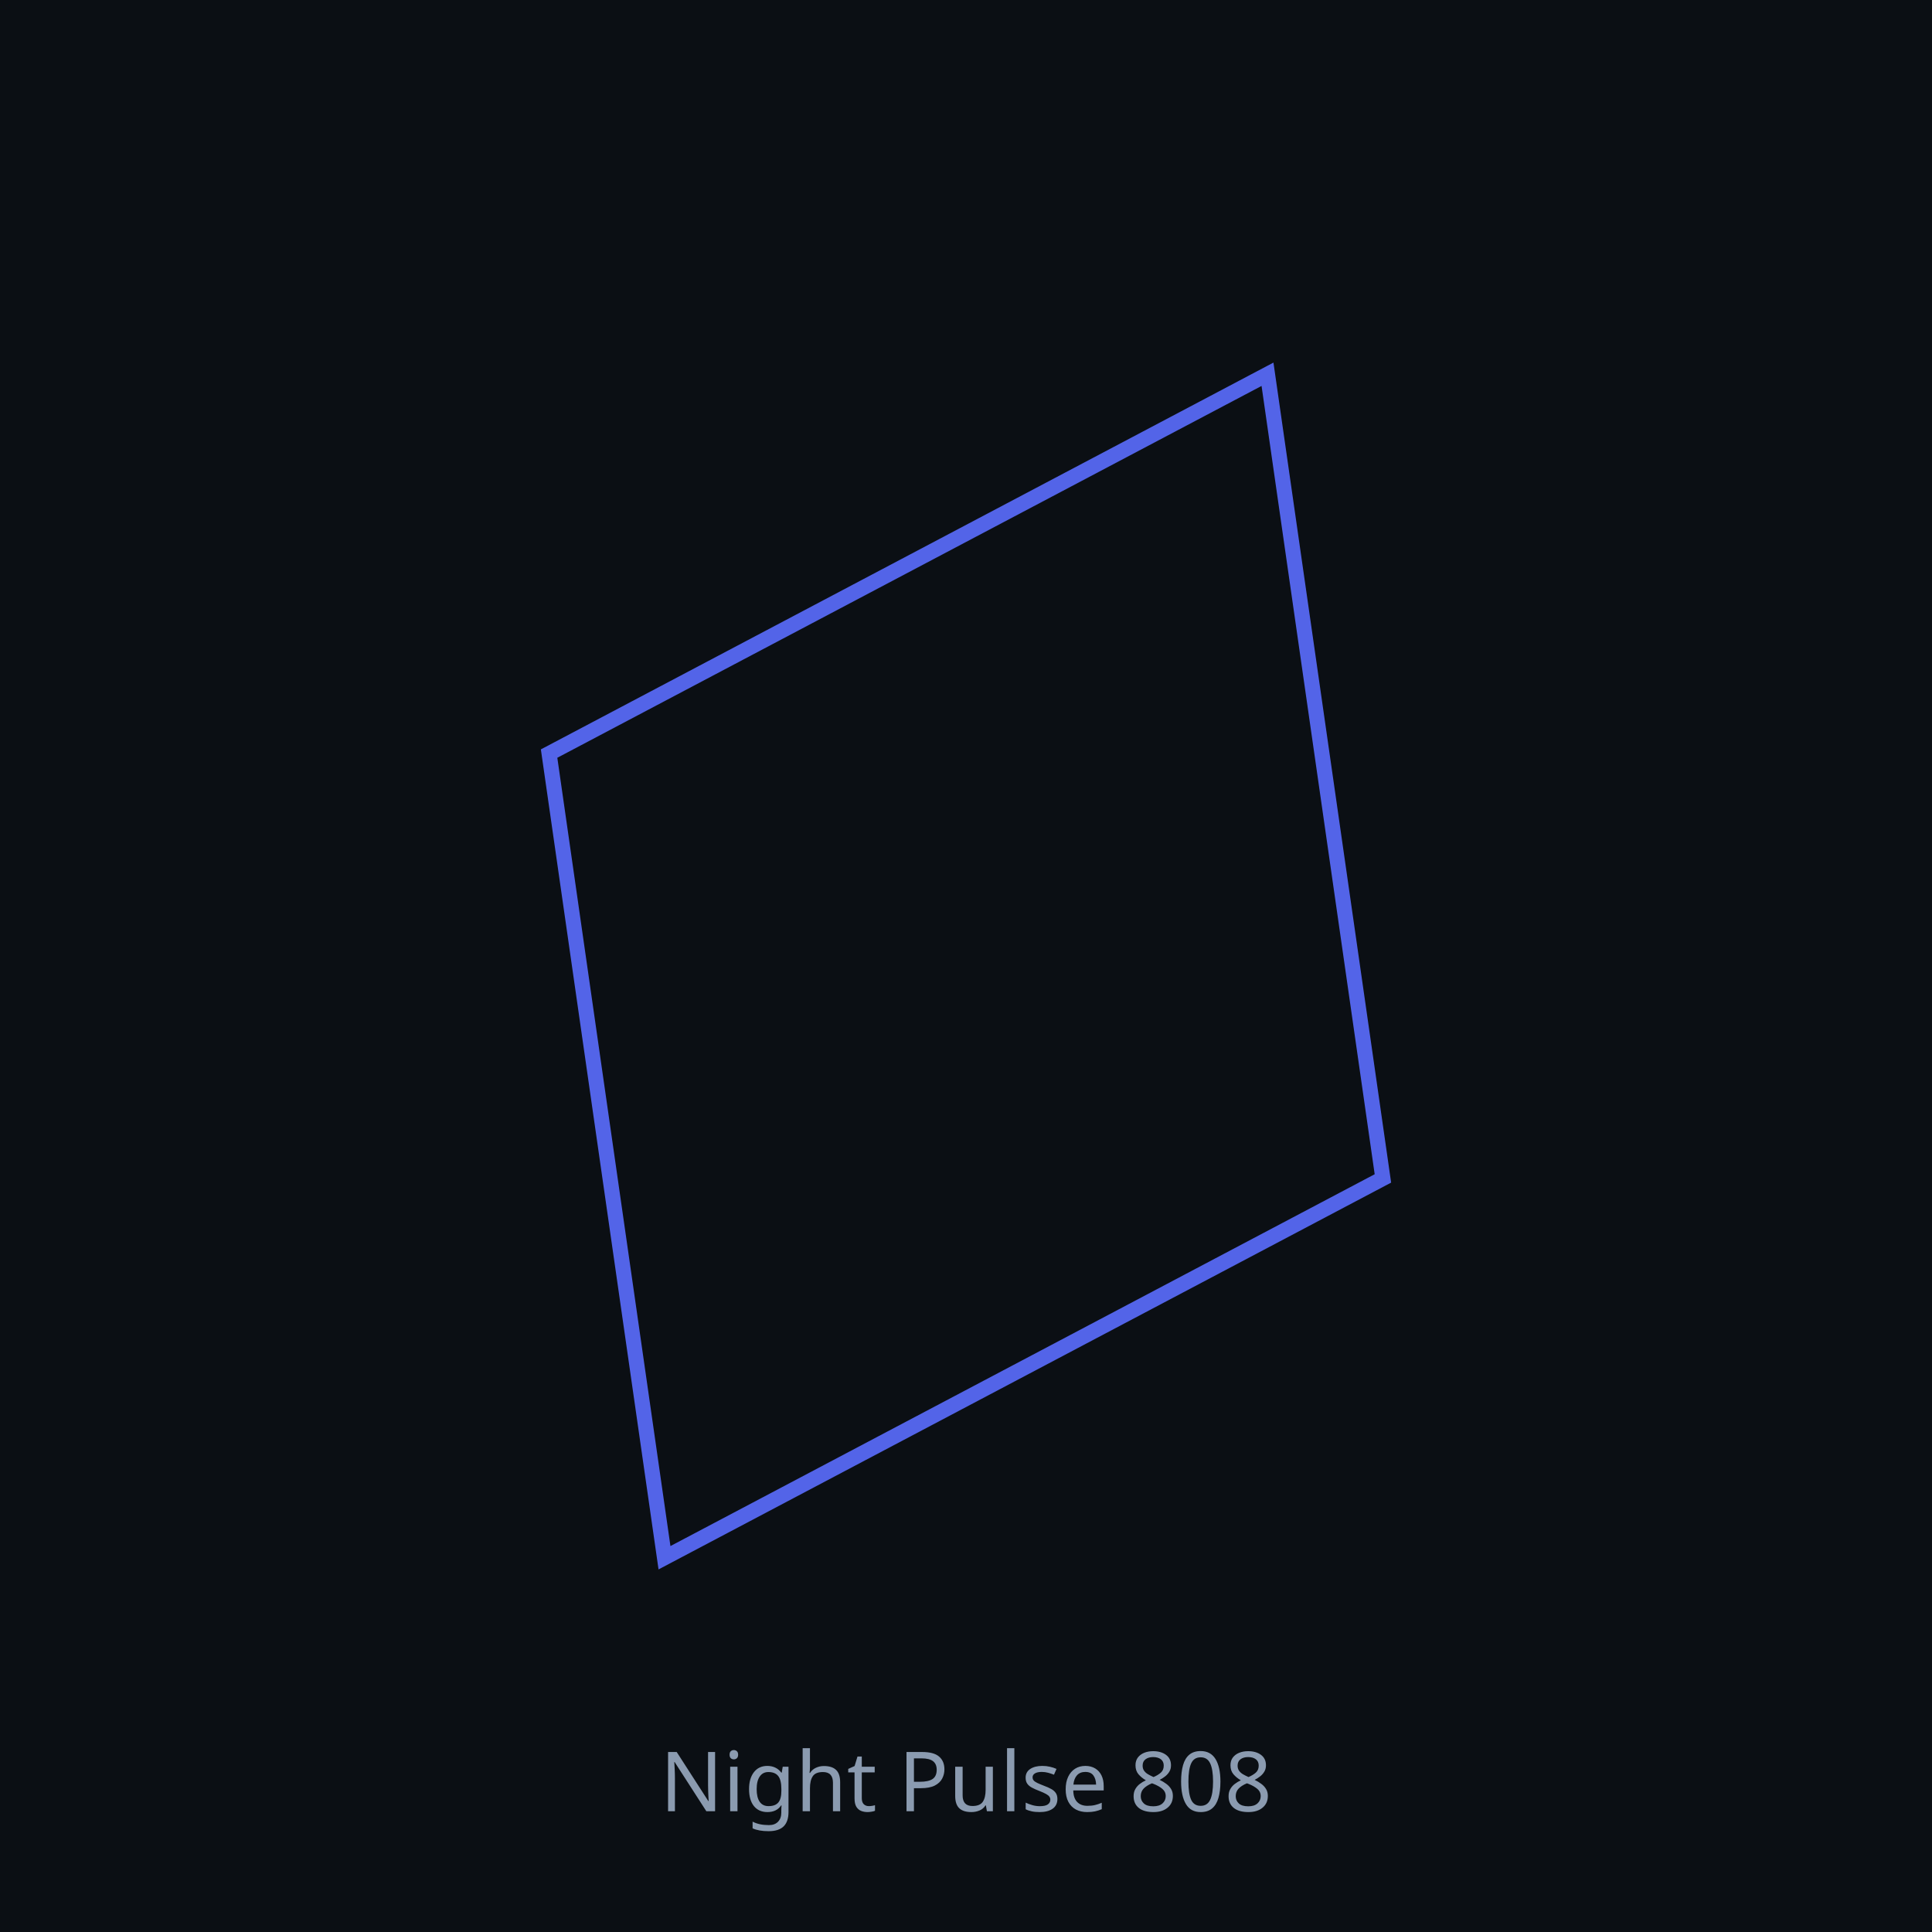
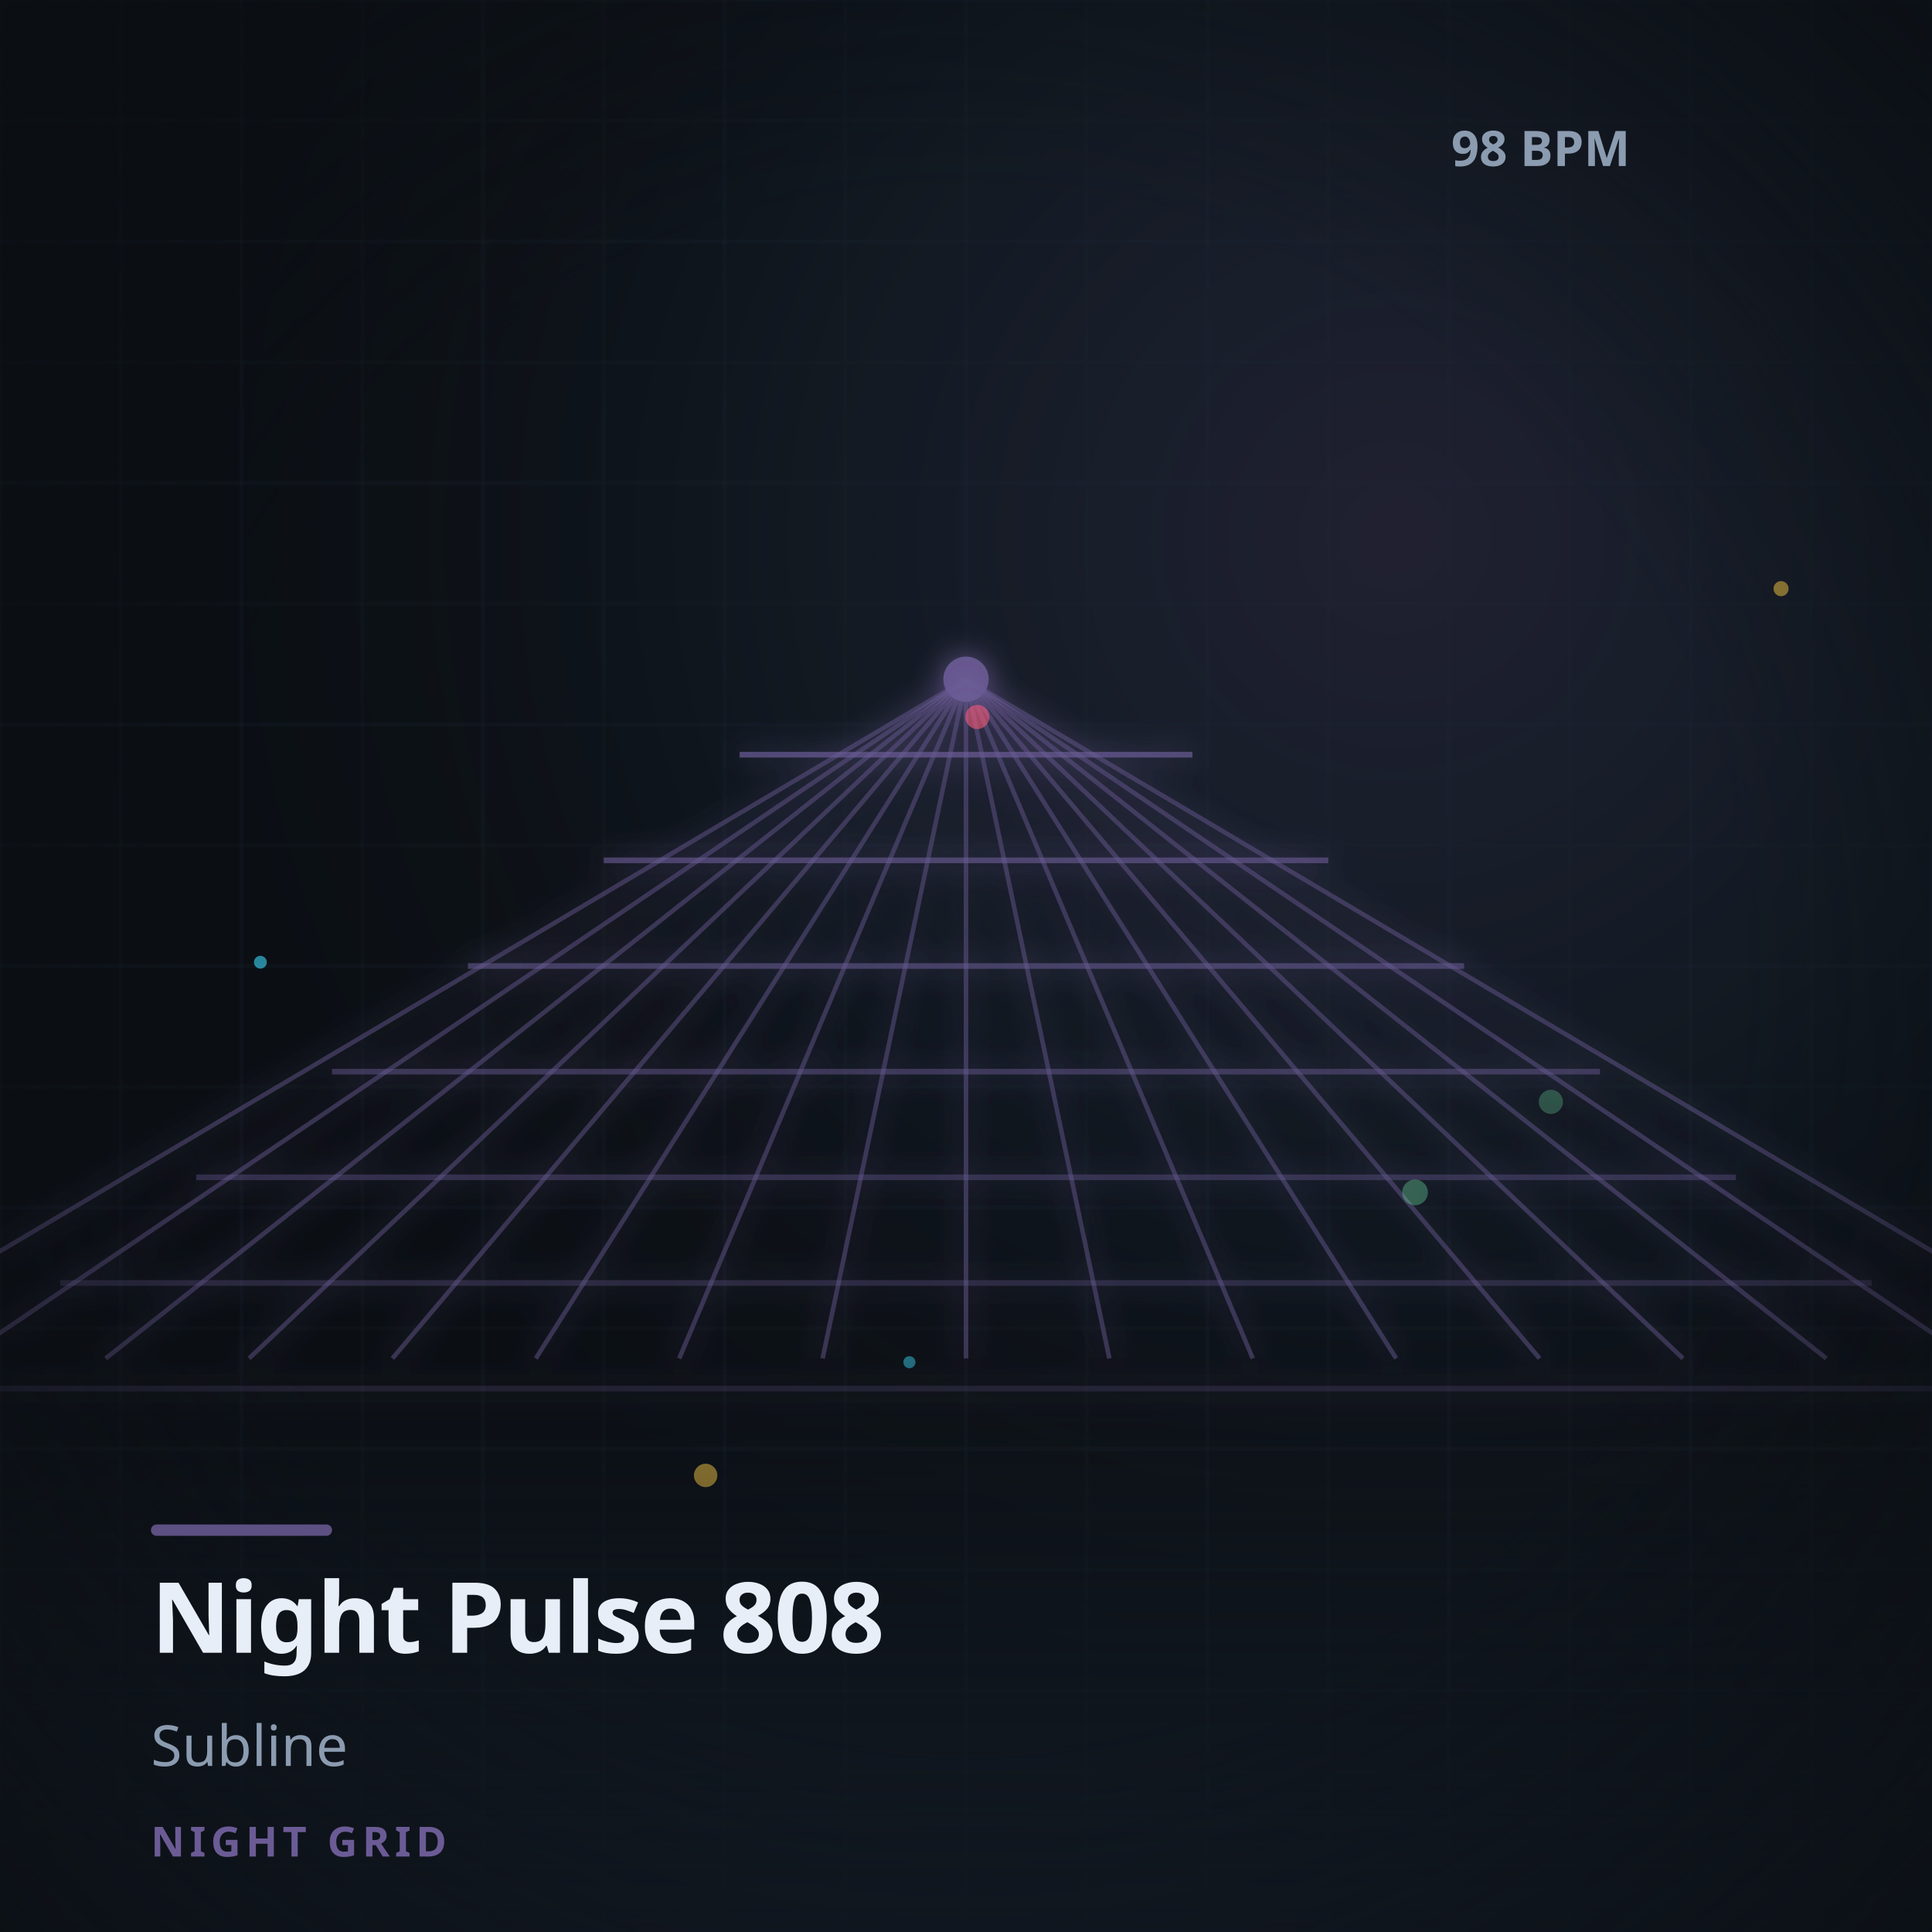
<svg xmlns="http://www.w3.org/2000/svg" width="512" height="512" viewBox="0 0 512 512">
-   <rect width="512" height="512" fill="#0b0f14" />
-   <polygon points="256,80 380,256 256,432 132,256" fill="none" stroke="#5B6EFF" stroke-width="4" opacity="0.9" transform="rotate(207 256 256)" />
-   <text x="256" y="480" text-anchor="middle" fill="#8b9bb0" font-family="system-ui" font-size="22">Night Pulse 808</text>
+   <defs>
+     <radialGradient id="bgGlow" cx="72%" cy="28%" r="65%">
+       <stop offset="0%" stop-color="#6B5B95" stop-opacity="0.22" />
+       <stop offset="55%" stop-color="#5a88ba" stop-opacity="0.06" />
+       <stop offset="100%" stop-color="#0B0F14" stop-opacity="0" />
+     </radialGradient>
+     <radialGradient id="vignette" cx="50%" cy="50%" r="72%">
+       <stop offset="55%" stop-color="#0B0F14" stop-opacity="0" />
+       <stop offset="100%" stop-color="#0B0F14" stop-opacity="0.92" />
+     </radialGradient>
+     <linearGradient id="titleFade" x1="0" y1="0" x2="0" y2="1">
+       <stop offset="0%" stop-color="#121A24" stop-opacity="0" />
+       <stop offset="100%" stop-color="#121A24" stop-opacity="0.94" />
+     </linearGradient>
+     <filter id="softGlow" x="-40%" y="-40%" width="180%" height="180%">
+       <feGaussianBlur stdDeviation="4" result="b" />
+       <feMerge>
+         <feMergeNode in="b" />
+         <feMergeNode in="SourceGraphic" />
+       </feMerge>
+     </filter>
+   </defs>
+   <rect width="512" height="512" fill="#0B0F14" />
+   <rect width="512" height="512" fill="url(#bgGlow)" />
+   <g opacity="0.9">
+     <line x1="0" y1="0" x2="0" y2="512" stroke="#1E2A3A" stroke-opacity="0.20" stroke-width="1" />
+     <line x1="32" y1="0" x2="32" y2="512" stroke="#1E2A3A" stroke-opacity="0.12" stroke-width="1" />
+     <line x1="64" y1="0" x2="64" y2="512" stroke="#1E2A3A" stroke-opacity="0.20" stroke-width="1" />
+     <line x1="96" y1="0" x2="96" y2="512" stroke="#1E2A3A" stroke-opacity="0.12" stroke-width="1" />
+     <line x1="128" y1="0" x2="128" y2="512" stroke="#1E2A3A" stroke-opacity="0.20" stroke-width="1" />
+     <line x1="160" y1="0" x2="160" y2="512" stroke="#1E2A3A" stroke-opacity="0.12" stroke-width="1" />
+     <line x1="192" y1="0" x2="192" y2="512" stroke="#1E2A3A" stroke-opacity="0.20" stroke-width="1" />
+     <line x1="224" y1="0" x2="224" y2="512" stroke="#1E2A3A" stroke-opacity="0.12" stroke-width="1" />
+     <line x1="256" y1="0" x2="256" y2="512" stroke="#1E2A3A" stroke-opacity="0.20" stroke-width="1" />
+     <line x1="288" y1="0" x2="288" y2="512" stroke="#1E2A3A" stroke-opacity="0.12" stroke-width="1" />
+     <line x1="320" y1="0" x2="320" y2="512" stroke="#1E2A3A" stroke-opacity="0.20" stroke-width="1" />
+     <line x1="352" y1="0" x2="352" y2="512" stroke="#1E2A3A" stroke-opacity="0.12" stroke-width="1" />
+     <line x1="384" y1="0" x2="384" y2="512" stroke="#1E2A3A" stroke-opacity="0.20" stroke-width="1" />
+     <line x1="416" y1="0" x2="416" y2="512" stroke="#1E2A3A" stroke-opacity="0.12" stroke-width="1" />
+     <line x1="448" y1="0" x2="448" y2="512" stroke="#1E2A3A" stroke-opacity="0.20" stroke-width="1" />
+     <line x1="480" y1="0" x2="480" y2="512" stroke="#1E2A3A" stroke-opacity="0.12" stroke-width="1" />
+     <line x1="512" y1="0" x2="512" y2="512" stroke="#1E2A3A" stroke-opacity="0.20" stroke-width="1" />
+     <line x1="0" y1="0" x2="512" y2="0" stroke="#1E2A3A" stroke-opacity="0.20" stroke-width="1" />
+     <line x1="0" y1="32" x2="512" y2="32" stroke="#1E2A3A" stroke-opacity="0.12" stroke-width="1" />
+     <line x1="0" y1="64" x2="512" y2="64" stroke="#1E2A3A" stroke-opacity="0.20" stroke-width="1" />
+     <line x1="0" y1="96" x2="512" y2="96" stroke="#1E2A3A" stroke-opacity="0.12" stroke-width="1" />
+     <line x1="0" y1="128" x2="512" y2="128" stroke="#1E2A3A" stroke-opacity="0.20" stroke-width="1" />
+     <line x1="0" y1="160" x2="512" y2="160" stroke="#1E2A3A" stroke-opacity="0.12" stroke-width="1" />
+     <line x1="0" y1="192" x2="512" y2="192" stroke="#1E2A3A" stroke-opacity="0.20" stroke-width="1" />
+     <line x1="0" y1="224" x2="512" y2="224" stroke="#1E2A3A" stroke-opacity="0.12" stroke-width="1" />
+     <line x1="0" y1="256" x2="512" y2="256" stroke="#1E2A3A" stroke-opacity="0.20" stroke-width="1" />
+     <line x1="0" y1="288" x2="512" y2="288" stroke="#1E2A3A" stroke-opacity="0.12" stroke-width="1" />
+     <line x1="0" y1="320" x2="512" y2="320" stroke="#1E2A3A" stroke-opacity="0.20" stroke-width="1" />
+     <line x1="0" y1="352" x2="512" y2="352" stroke="#1E2A3A" stroke-opacity="0.12" stroke-width="1" />
+     <line x1="0" y1="384" x2="512" y2="384" stroke="#1E2A3A" stroke-opacity="0.20" stroke-width="1" />
+     <line x1="0" y1="416" x2="512" y2="416" stroke="#1E2A3A" stroke-opacity="0.12" stroke-width="1" />
+     <line x1="0" y1="448" x2="512" y2="448" stroke="#1E2A3A" stroke-opacity="0.20" stroke-width="1" />
+     <line x1="0" y1="480" x2="512" y2="480" stroke="#1E2A3A" stroke-opacity="0.12" stroke-width="1" />
+     <line x1="0" y1="512" x2="512" y2="512" stroke="#1E2A3A" stroke-opacity="0.20" stroke-width="1" />
+   </g>
+   <g filter="url(#softGlow)">
+     <line x1="-48" y1="360" x2="256" y2="180" stroke="#6B5B95" stroke-width="1.2" opacity="0.45" />
+     <line x1="-10" y1="360" x2="256" y2="180" stroke="#6B5B95" stroke-width="1.2" opacity="0.45" />
+     <line x1="28" y1="360" x2="256" y2="180" stroke="#6B5B95" stroke-width="1.2" opacity="0.45" />
+     <line x1="66" y1="360" x2="256" y2="180" stroke="#6B5B95" stroke-width="1.2" opacity="0.45" />
+     <line x1="104" y1="360" x2="256" y2="180" stroke="#6B5B95" stroke-width="1.2" opacity="0.45" />
+     <line x1="142" y1="360" x2="256" y2="180" stroke="#6B5B95" stroke-width="1.2" opacity="0.45" />
+     <line x1="180" y1="360" x2="256" y2="180" stroke="#6B5B95" stroke-width="1.2" opacity="0.45" />
+     <line x1="218" y1="360" x2="256" y2="180" stroke="#6B5B95" stroke-width="1.2" opacity="0.45" />
+     <line x1="256" y1="360" x2="256" y2="180" stroke="#6B5B95" stroke-width="1.2" opacity="0.45" />
+     <line x1="294" y1="360" x2="256" y2="180" stroke="#6B5B95" stroke-width="1.2" opacity="0.45" />
+     <line x1="332" y1="360" x2="256" y2="180" stroke="#6B5B95" stroke-width="1.2" opacity="0.45" />
+     <line x1="370" y1="360" x2="256" y2="180" stroke="#6B5B95" stroke-width="1.2" opacity="0.45" />
+     <line x1="408" y1="360" x2="256" y2="180" stroke="#6B5B95" stroke-width="1.2" opacity="0.45" />
+     <line x1="446" y1="360" x2="256" y2="180" stroke="#6B5B95" stroke-width="1.2" opacity="0.45" />
+     <line x1="484" y1="360" x2="256" y2="180" stroke="#6B5B95" stroke-width="1.2" opacity="0.45" />
+     <line x1="522" y1="360" x2="256" y2="180" stroke="#6B5B95" stroke-width="1.2" opacity="0.45" />
+     <line x1="560" y1="360" x2="256" y2="180" stroke="#6B5B95" stroke-width="1.2" opacity="0.45" />
+     <line x1="196" y1="200" x2="316" y2="200" stroke="#6B5B95" stroke-width="1.5" opacity="0.70" />
+     <line x1="160" y1="228" x2="352" y2="228" stroke="#6B5B95" stroke-width="1.5" opacity="0.62" />
+     <line x1="124" y1="256" x2="388" y2="256" stroke="#6B5B95" stroke-width="1.5" opacity="0.54" />
+     <line x1="88" y1="284" x2="424" y2="284" stroke="#6B5B95" stroke-width="1.5" opacity="0.46" />
+     <line x1="52" y1="312" x2="460" y2="312" stroke="#6B5B95" stroke-width="1.5" opacity="0.38" />
+     <line x1="16" y1="340" x2="496" y2="340" stroke="#6B5B95" stroke-width="1.5" opacity="0.30" />
+     <line x1="-20" y1="368" x2="532" y2="368" stroke="#6B5B95" stroke-width="1.5" opacity="0.22" />
+     <circle cx="256" cy="180" r="6" fill="#6B5B95" opacity="0.9" />
+   </g>
+   <g>
+     <circle cx="69.0" cy="255.0" r="1.7" fill="#3DDCFF" opacity="0.58" />
+     <circle cx="411.0" cy="292.0" r="3.2" fill="#7CFFB2" opacity="0.25" />
+     <circle cx="472.0" cy="156.0" r="2.0" fill="#F5C542" opacity="0.62" />
+     <circle cx="259.0" cy="190.0" r="3.2" fill="#FF5C7A" opacity="0.57" />
+     <circle cx="241.0" cy="361.0" r="1.6" fill="#3DDCFF" opacity="0.45" />
+     <circle cx="375.0" cy="316.0" r="3.4" fill="#7CFFB2" opacity="0.31" />
+     <circle cx="187.0" cy="391.0" r="3.1" fill="#F5C542" opacity="0.60" />
+   </g>
+   <rect x="0" y="360" width="512" height="152" fill="url(#titleFade)" />
+   <rect width="512" height="512" fill="url(#vignette)" />
+   <text x="40" y="438" fill="#E8EEF7" font-family="Sora, IBM Plex Sans, system-ui, sans-serif" font-size="26" font-weight="700" letter-spacing="-0.02em">Night Pulse 808</text>
+   <text x="40" y="468" fill="#8B9BB0" font-family="IBM Plex Sans, system-ui, sans-serif" font-size="15" font-weight="500">Subline</text>
+   <text x="40" y="492" fill="#6B5B95" font-family="IBM Plex Sans, system-ui, sans-serif" font-size="11" font-weight="600" letter-spacing="0.12em">NIGHT GRID</text>
+   <text x="432" y="44" text-anchor="end" fill="#8B9BB0" font-family="IBM Plex Sans, system-ui, sans-serif" font-size="13" font-weight="600">98 BPM</text>
+   <rect x="40" y="404" width="48" height="3" fill="#6B5B95" opacity="0.85" rx="1.5" />
</svg>
